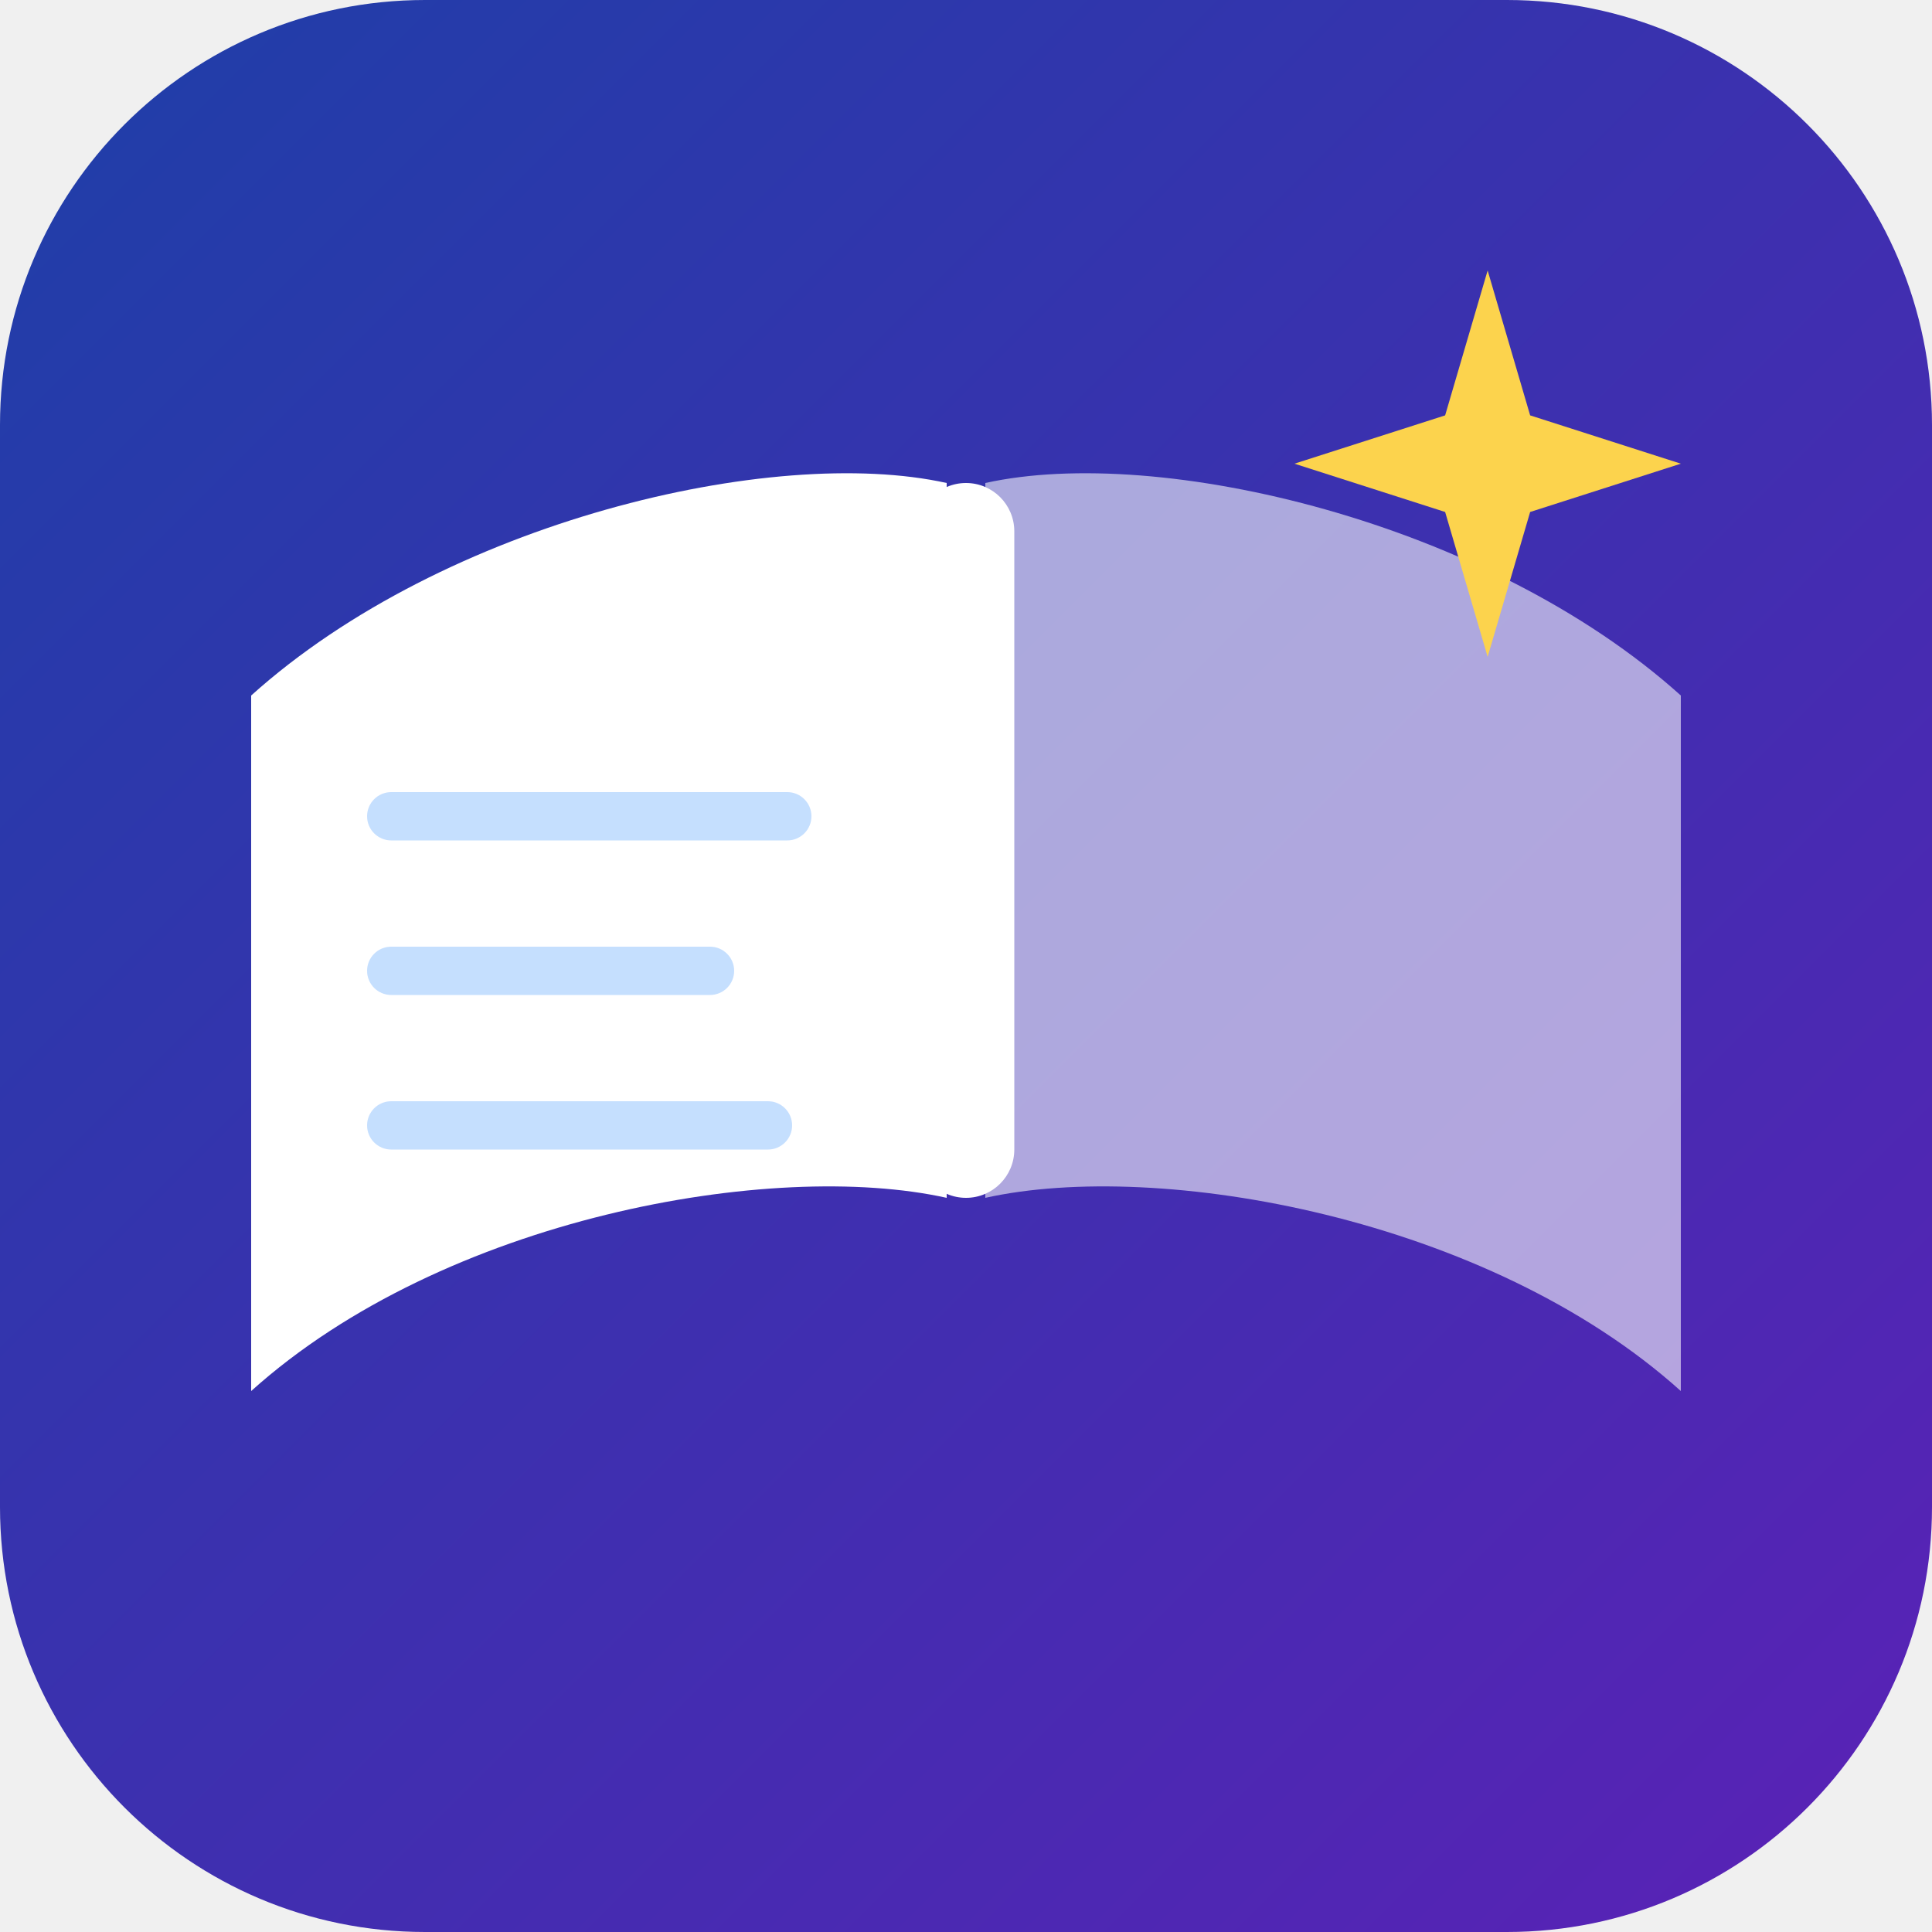
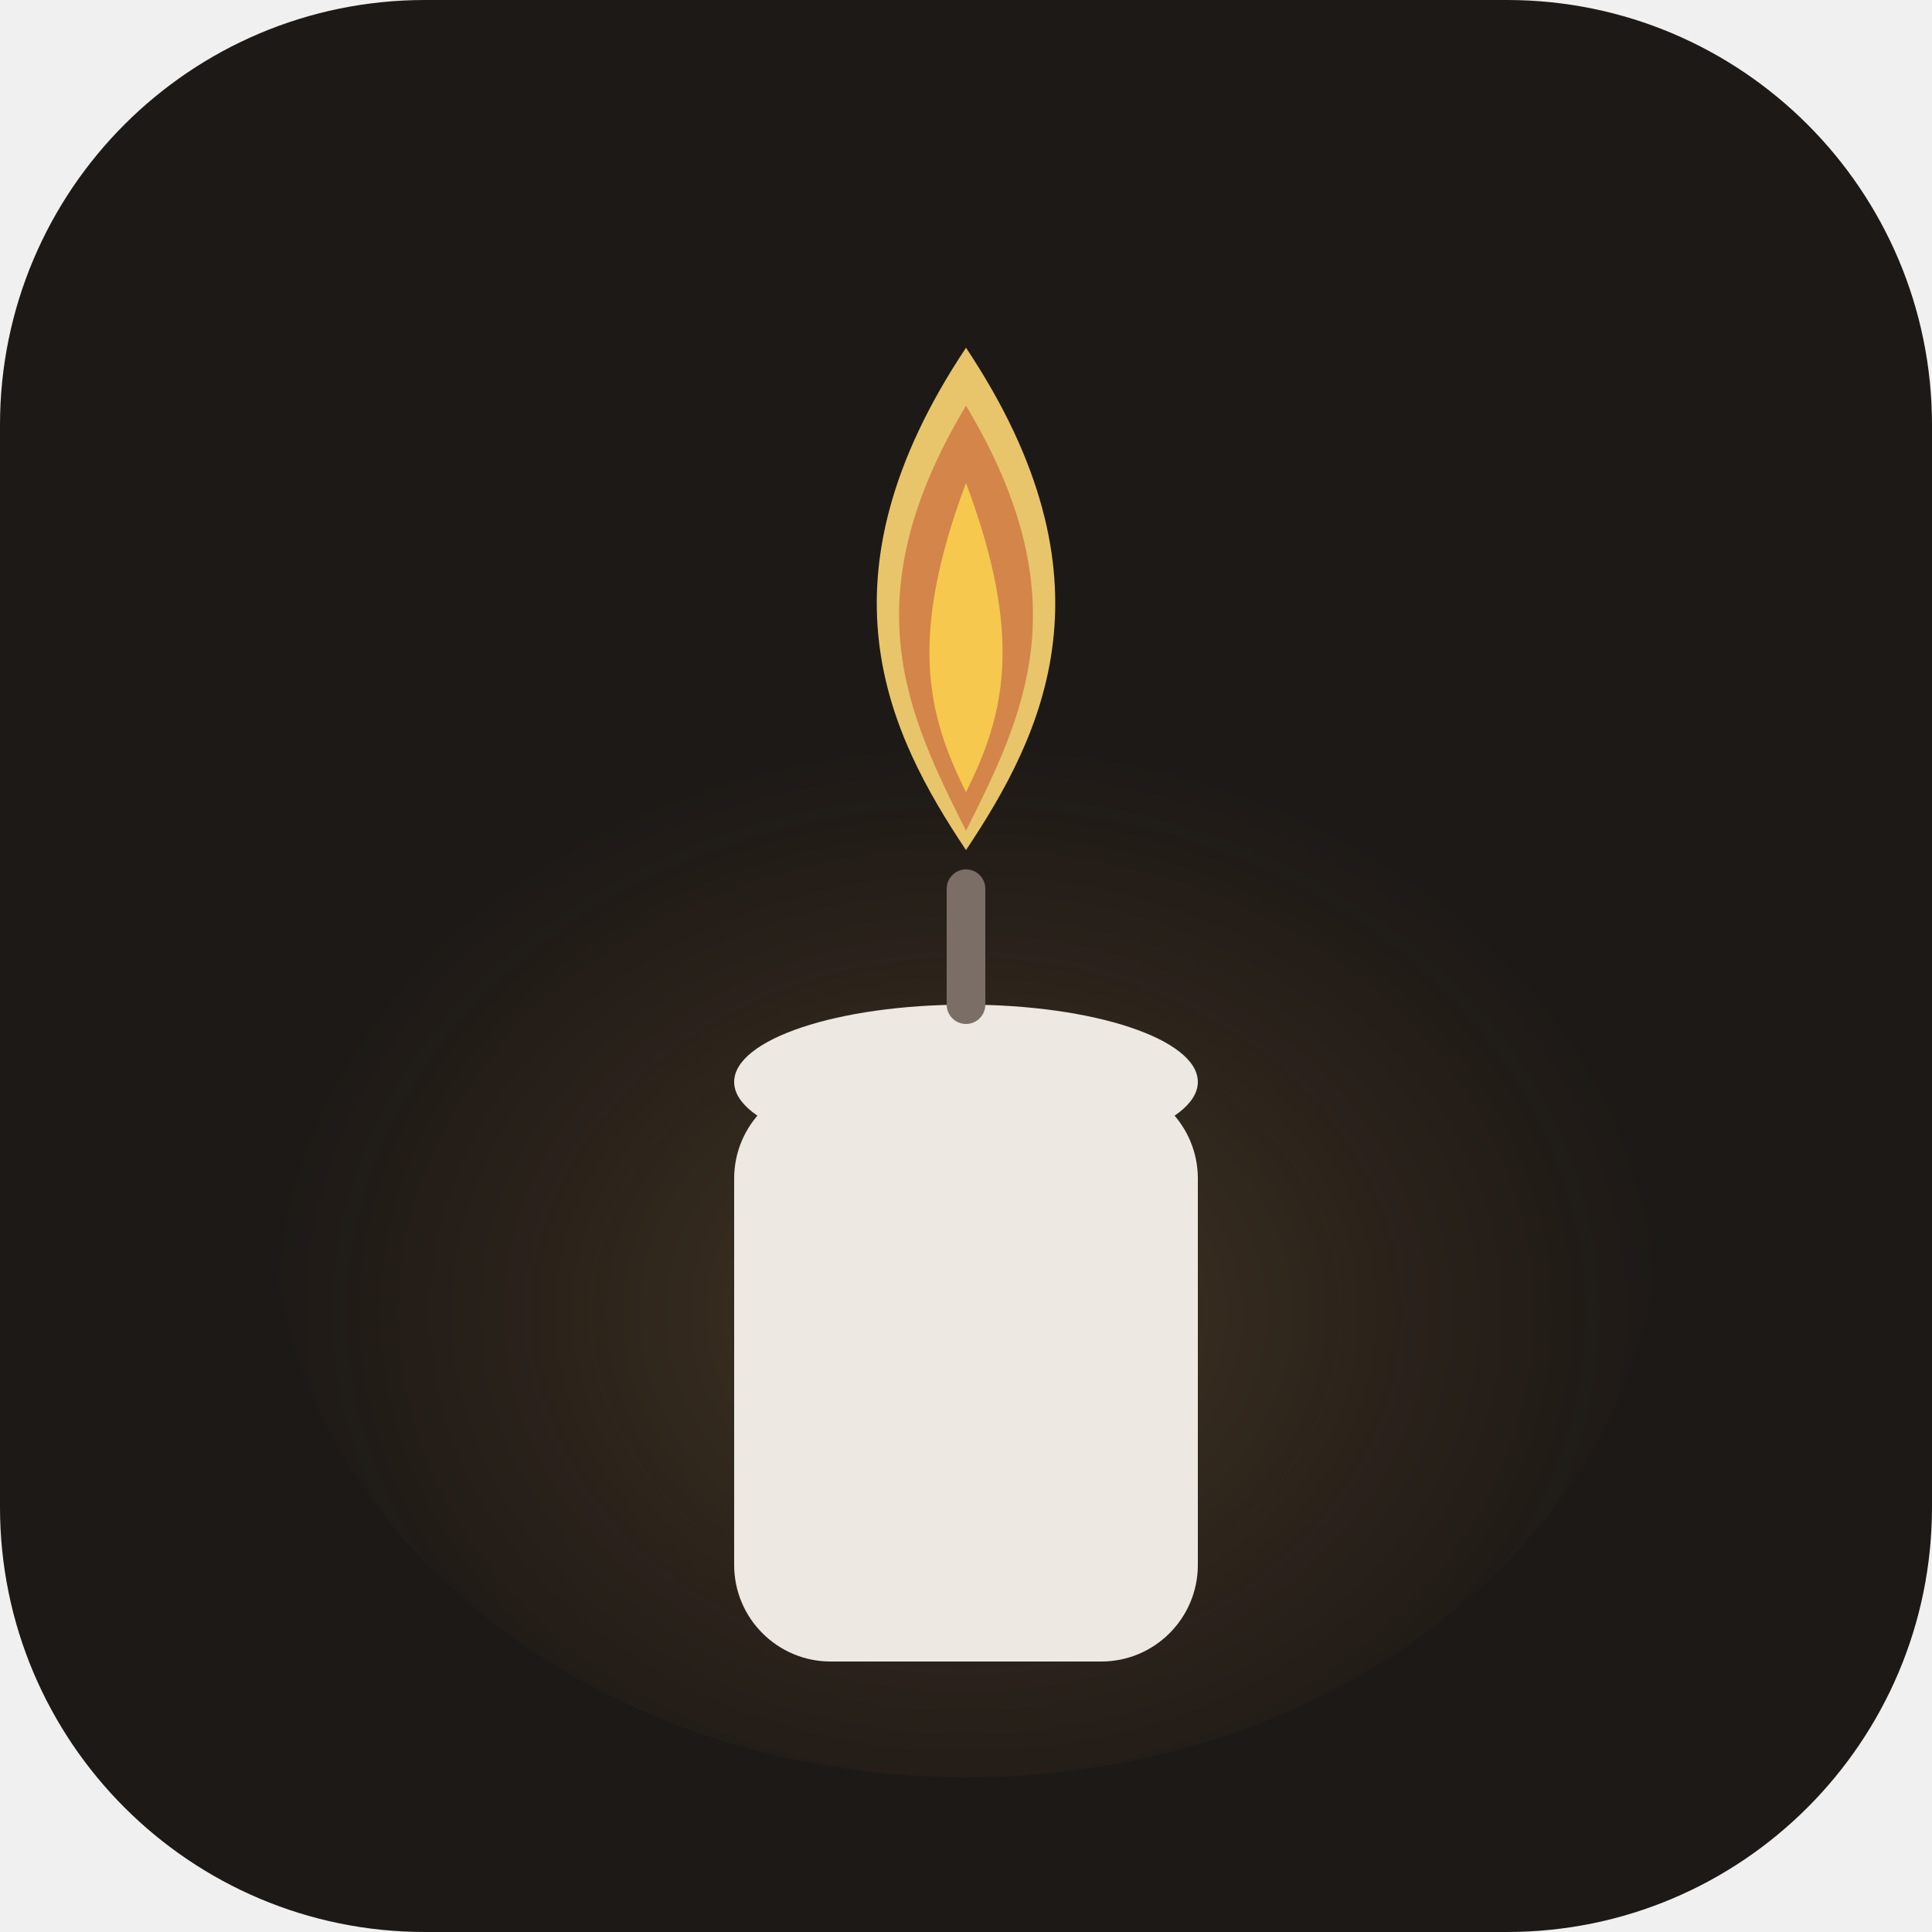
<svg xmlns="http://www.w3.org/2000/svg" viewBox="0 0 100 100">
  <defs>
-     <linearGradient id="bg" x1="0" y1="0" x2="1" y2="1">
-       <stop offset="0%" stop-color="#1E3FA8" />
-       <stop offset="100%" stop-color="#5B21B6" />
-     </linearGradient>
+     <radialGradient id="glow" cx="50%" cy="60%" r="50%">
+       <stop offset="0%" stop-color="#E8C56A" stop-opacity="0.18" />
+       <stop offset="100%" stop-color="#D4854A" stop-opacity="0" />
+     </radialGradient>
  </defs>
-   <rect width="100" height="100" rx="22" fill="url(#bg)" />
-   <path d="M49 25 C40 23 23 27 13 36 L13 72 C23 63 40 60 49 62 Z" fill="white" />
-   <path d="M51 25 C60 23 77 27 87 36 L87 72 C77 63 60 60 51 62 Z" fill="rgba(255,255,255,0.58)" />
-   <rect x="47.5" y="25" width="5" height="37" rx="2.5" fill="white" />
-   <rect x="19" y="41" width="23" height="2.5" rx="1.25" fill="#BFDBFE" opacity="0.9" />
-   <rect x="19" y="49" width="19" height="2.5" rx="1.25" fill="#BFDBFE" opacity="0.9" />
-   <rect x="19" y="57" width="22" height="2.5" rx="1.25" fill="#BFDBFE" opacity="0.9" />
-   <path d="M77 14 L79.2 21.5 L87 24 L79.2 26.5 L77 34 L74.8 26.5 L67 24 L74.8 21.5 Z" fill="#FCD34D" />
+   <rect width="100" height="100" rx="22" fill="#1D1916" />
+   <ellipse cx="50" cy="62" rx="36" ry="30" fill="url(#glow)" />
+   <rect x="38" y="56" width="24" height="30" rx="5" fill="#EDE8E2" />
+   <ellipse cx="50" cy="56" rx="12" ry="4" fill="#EDE8E2" />
+   <line x1="50" y1="52" x2="50" y2="46" stroke="#7A6E66" stroke-width="2" stroke-linecap="round" />
+   <path d="M50 44 C46 38 42 30 50 18 C58 30 54 38 50 44Z" fill="#E8C56A" />
+   <path d="M50 43 C47 37 44 31 50 21 C56 31 53 37 50 43Z" fill="#D4854A" />
+   <path d="M50 41 C48 37 47 33 50 25 C53 33 52 37 50 41Z" fill="#FCD34D" opacity="0.85" />
</svg>
